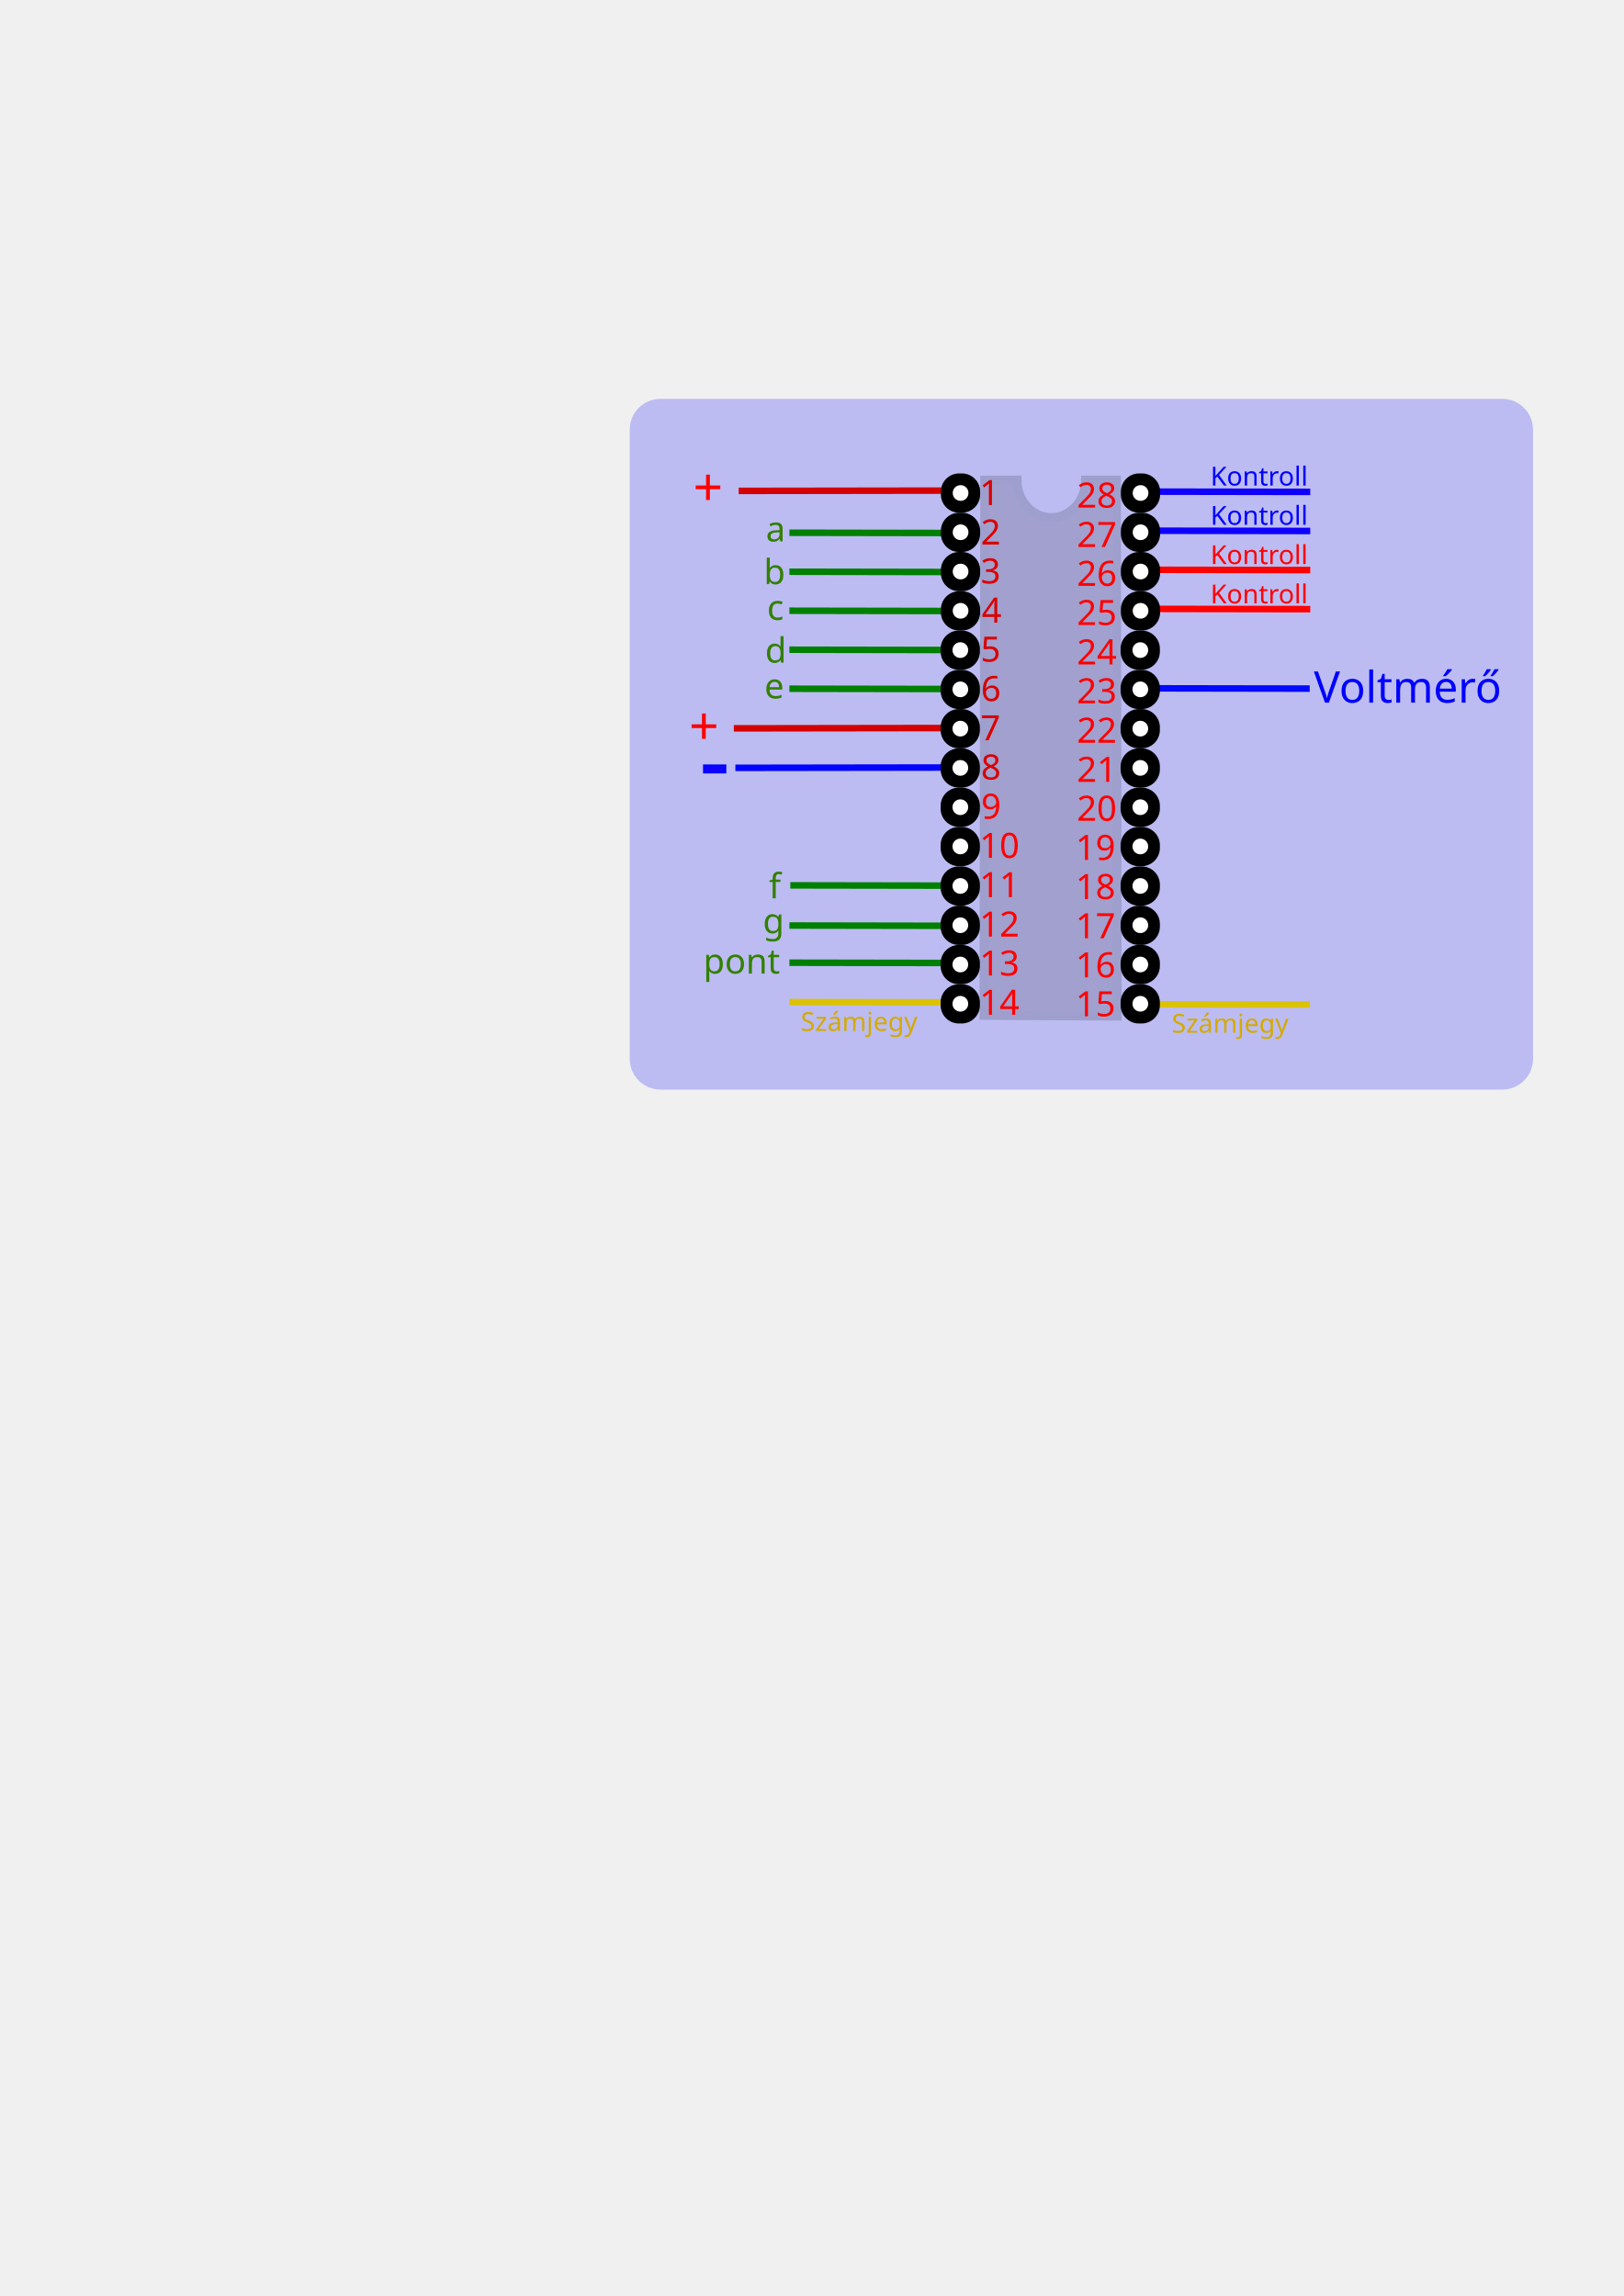
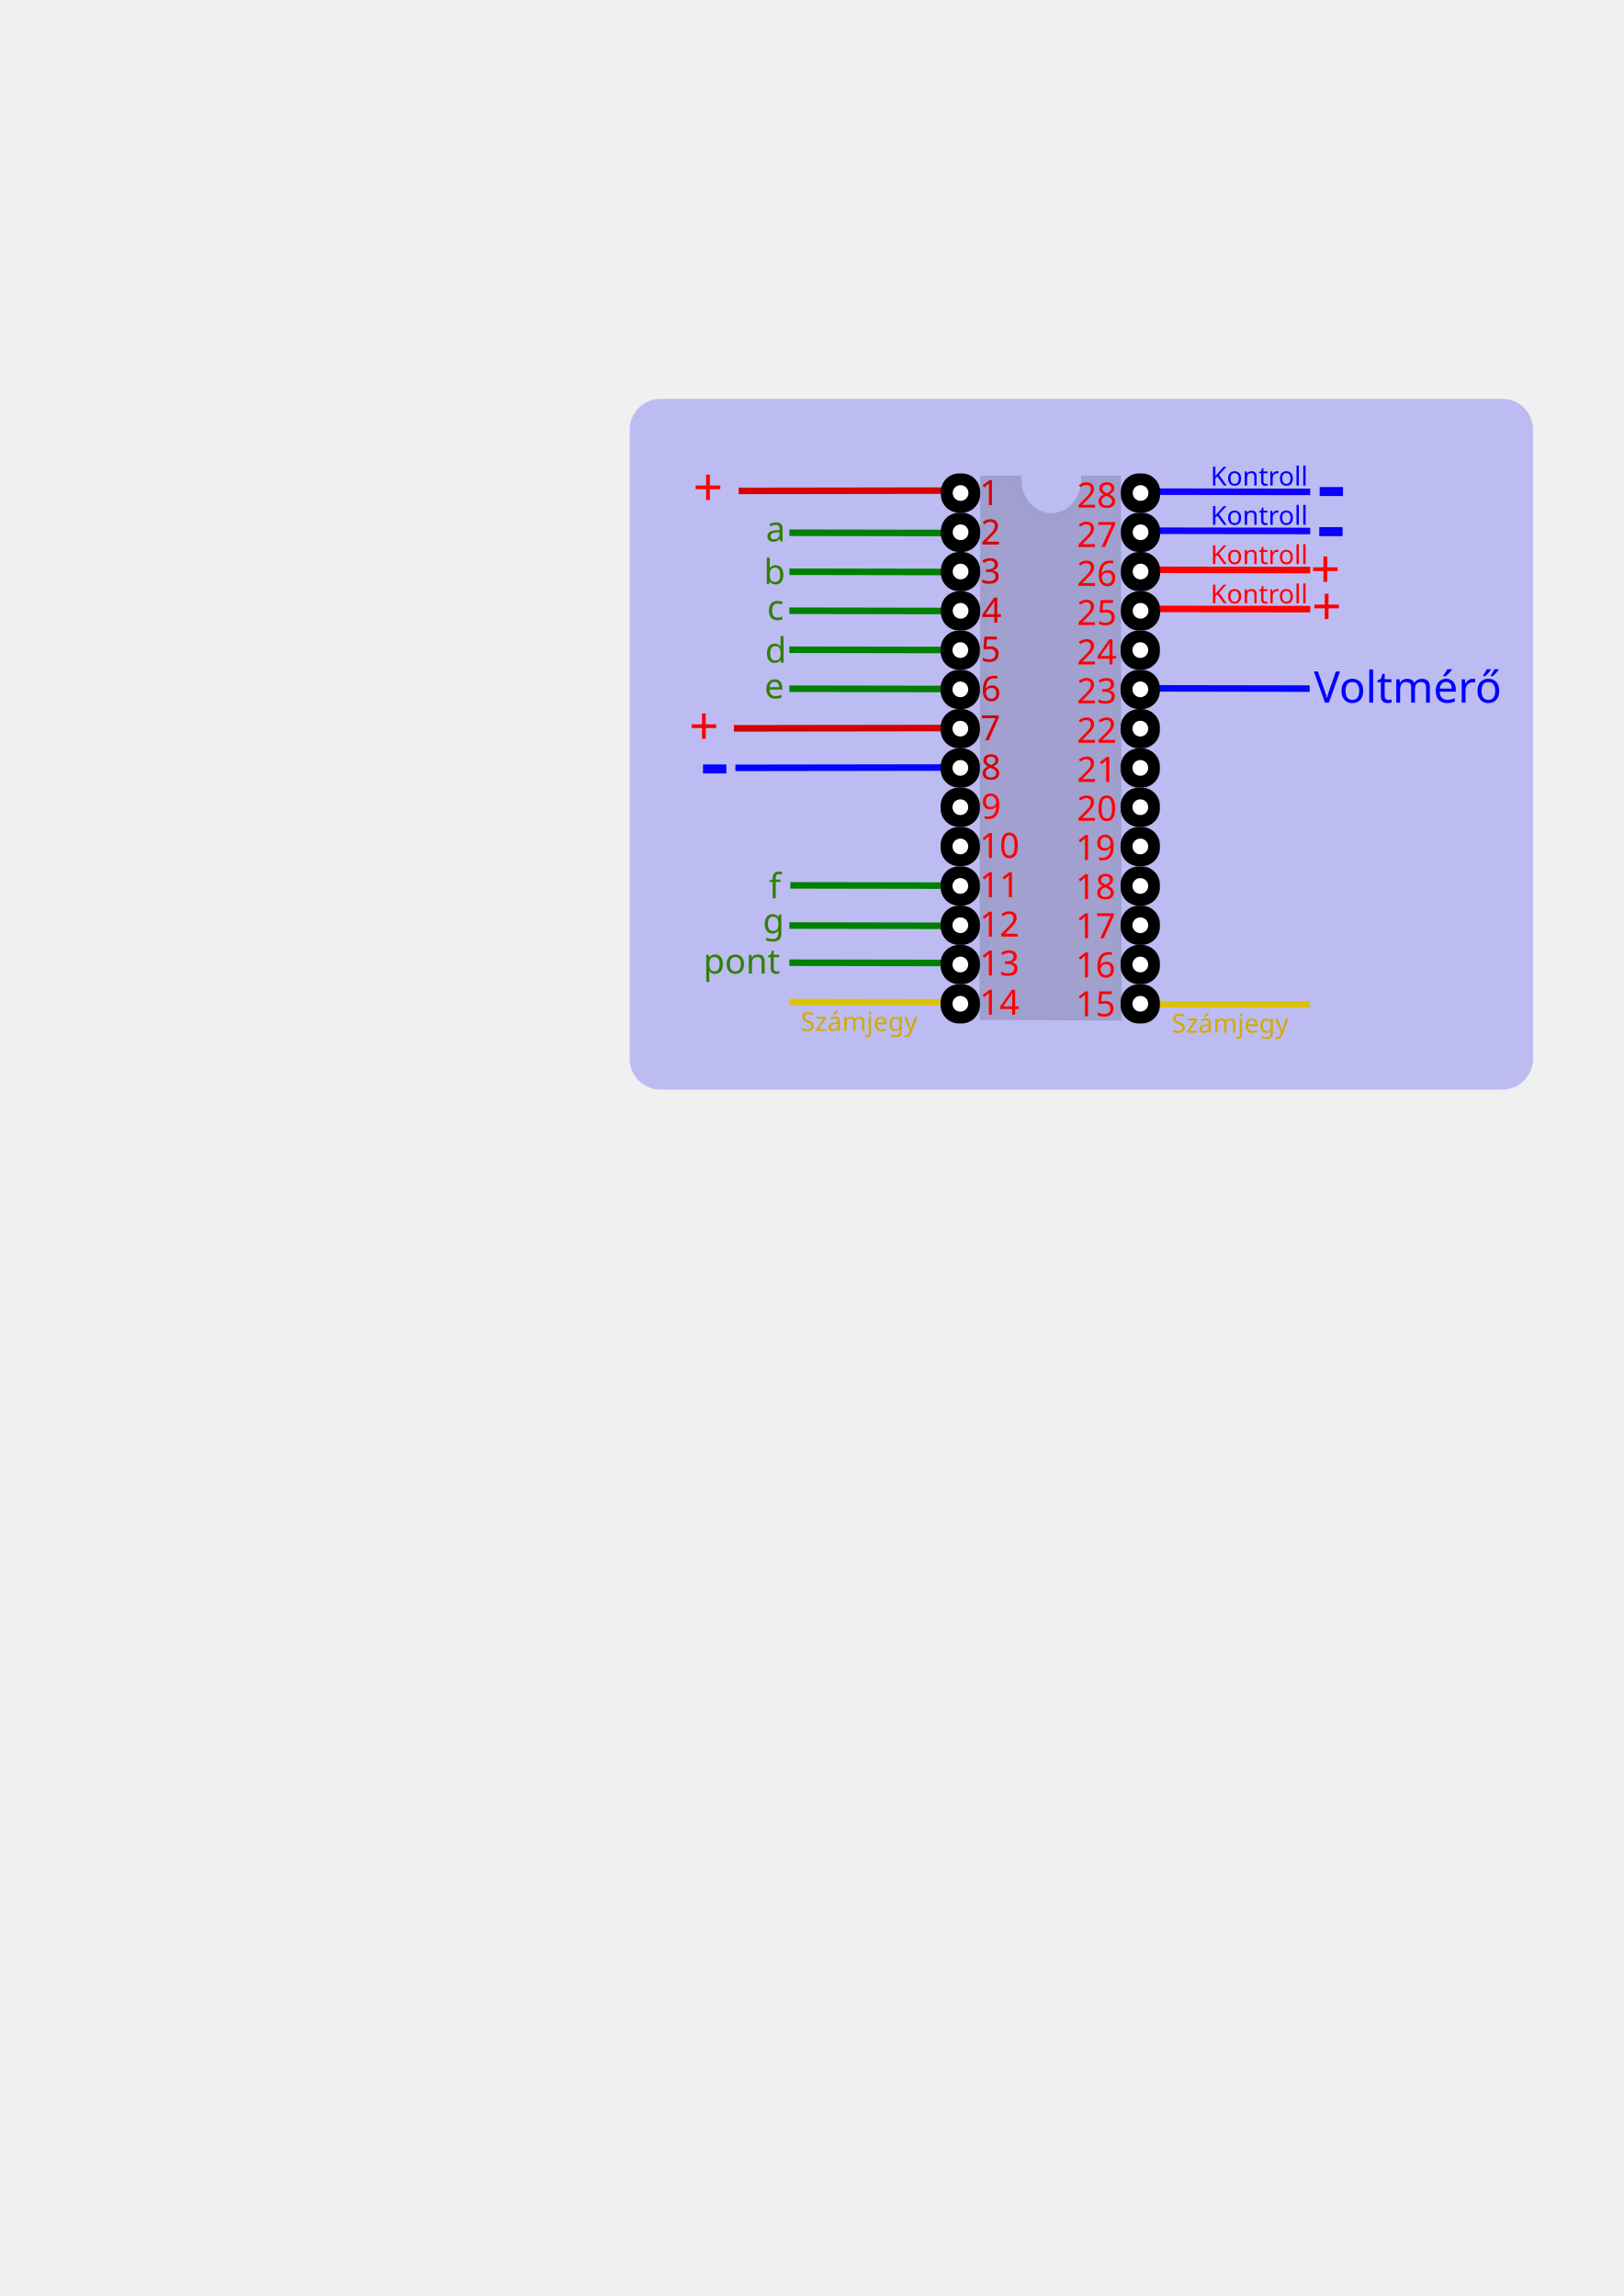
<svg xmlns="http://www.w3.org/2000/svg" width="744.094" height="1052.362" id="svg5383" version="1.1">
  <defs id="defs5385" />
  <g id="layer1">
    <rect style="opacity:0.215;fill:#0000ff;stroke:none" id="rect8382" width="413.97" height="316.617" x="288.577" y="182.805" ry="14.107" />
    <path style="fill:none;stroke:#008000;stroke-width:3;stroke-linecap:butt;stroke-linejoin:miter;stroke-miterlimit:4;stroke-opacity:1;stroke-dasharray:none" d="m 433.823,405.923 -71.646,-0.121" id="path8153-1-6" />
    <path style="fill:none;stroke:#0f00fe;stroke-width:3;stroke-linecap:butt;stroke-linejoin:miter;stroke-miterlimit:4;stroke-opacity:1;stroke-dasharray:none" d="m 600.448,225.461 -71.646,-0.121" id="path8153-5-8-3" />
    <path style="fill:none;stroke:#0f00fe;stroke-width:3;stroke-linecap:butt;stroke-linejoin:miter;stroke-miterlimit:4;stroke-opacity:1;stroke-dasharray:none" d="m 600.448,243.375 -71.646,-0.121" id="path8153-5-8-3-1" />
    <path style="fill:#000000;stroke:#ff0000;stroke-width:3;stroke-linecap:butt;stroke-linejoin:miter;stroke-miterlimit:4;stroke-opacity:1;stroke-dasharray:none" d="m 600.448,261.288 -71.646,-0.121" id="path8153-5-8-3-18" />
    <path style="fill:#000000;stroke:#ff0000;stroke-width:3;stroke-linecap:butt;stroke-linejoin:miter;stroke-miterlimit:4;stroke-opacity:1;stroke-dasharray:none" d="m 600.448,279.202 -71.646,-0.121" id="path8153-5-8-3-6" />
    <path style="fill:none;stroke:#0009ff;stroke-width:3;stroke-linecap:butt;stroke-linejoin:miter;stroke-miterlimit:4;stroke-opacity:1;stroke-dasharray:none" d="m 600.199,315.618 -71.646,-0.121" id="path8153-5-8-4-4-5" />
    <path style="fill:none;stroke:#dcc205;stroke-width:3;stroke-linecap:butt;stroke-linejoin:miter;stroke-miterlimit:4;stroke-opacity:1;stroke-dasharray:none" d="m 433.323,459.423 -71.646,-0.121" id="path8153-5-8" />
    <path style="fill:none;stroke:#dcc205;stroke-width:3;stroke-linecap:butt;stroke-linejoin:miter;stroke-miterlimit:4;stroke-opacity:1;stroke-dasharray:none" d="m 600.323,460.423 -71.646,-0.121" id="path8153-5-8-4" />
    <path style="fill:#0000ff;stroke:#0004ff;stroke-width:3;stroke-linecap:butt;stroke-linejoin:miter;stroke-miterlimit:4;stroke-opacity:1;stroke-dasharray:none" d="m 337.008,351.932 96.485,-0.14" id="path8147-0-8-3" />
    <path style="fill:none;stroke:#d40000;stroke-width:3;stroke-linecap:butt;stroke-linejoin:miter;stroke-miterlimit:4;stroke-opacity:1;stroke-dasharray:none" d="m 336.303,333.835 96.485,-0.14" id="path8147-0-8" />
    <path style="fill:none;stroke:#008000;stroke-width:3;stroke-linecap:butt;stroke-linejoin:miter;stroke-miterlimit:4;stroke-opacity:1;stroke-dasharray:none" d="m 433.409,424.335 -71.646,-0.121" id="path8153-1" />
    <path style="fill:none;stroke:#008000;stroke-width:3;stroke-linecap:butt;stroke-linejoin:miter;stroke-miterlimit:4;stroke-opacity:1;stroke-dasharray:none" d="m 433.409,441.372 -71.646,-0.121" id="path8153-5" />
    <path style="fill:none;stroke:#008000;stroke-width:3;stroke-linecap:butt;stroke-linejoin:miter;stroke-miterlimit:4;stroke-opacity:1;stroke-dasharray:none" d="m 433.409,244.296 -71.646,-0.121" id="path8153" />
    <path style="fill:none;stroke:#008000;stroke-width:3;stroke-linecap:butt;stroke-linejoin:miter;stroke-miterlimit:4;stroke-opacity:1;stroke-dasharray:none" d="m 433.409,262.171 -71.646,-0.121" id="path8153-9" />
    <path style="fill:none;stroke:#008000;stroke-width:3;stroke-linecap:butt;stroke-linejoin:miter;stroke-miterlimit:4;stroke-opacity:1;stroke-dasharray:none" d="m 433.409,280.045 -71.646,-0.121" id="path8153-7" />
    <path style="fill:none;stroke:#008000;stroke-width:3;stroke-linecap:butt;stroke-linejoin:miter;stroke-miterlimit:4;stroke-opacity:1;stroke-dasharray:none" d="m 433.409,297.92 -71.646,-0.121" id="path8153-3" />
    <path style="fill:none;stroke:#008000;stroke-width:3;stroke-linecap:butt;stroke-linejoin:miter;stroke-miterlimit:4;stroke-opacity:1;stroke-dasharray:none" d="m 433.409,315.794 -71.646,-0.121" id="path8153-6" />
    <path style="fill:none;stroke:#d40000;stroke-width:3;stroke-linecap:butt;stroke-linejoin:miter;stroke-miterlimit:4;stroke-opacity:1;stroke-dasharray:none" d="M 338.515,225.002 435,224.862" id="path8147-0" />
    <text xml:space="preserve" style="font-size:24px;font-style:normal;font-weight:normal;line-height:125%;letter-spacing:0px;word-spacing:0px;fill:#000000;fill-opacity:1;stroke:none;font-family:Sans" x="317.609" y="231.833" id="text8149">
      <tspan id="tspan8151" x="317.609" y="231.833" style="font-size:24px;fill:#ff0000">+</tspan>
    </text>
    <text xml:space="preserve" style="font-size:40px;font-style:normal;font-weight:normal;line-height:125%;letter-spacing:0px;word-spacing:0px;fill:#1000ff;fill-opacity:1;stroke:#0004ff;stroke-opacity:1;font-family:Sans" x="321.076" y="363.155" id="text8155">
      <tspan id="tspan8157" x="321.076" y="363.155" style="font-size:40px;fill:#1000ff;fill-opacity:1;stroke:#0004ff;stroke-opacity:1">-</tspan>
    </text>
    <text xml:space="preserve" style="font-size:12px;font-style:normal;font-weight:normal;line-height:125%;letter-spacing:0px;word-spacing:0px;fill:#ff0000;fill-opacity:1;stroke:none;font-family:Sans" x="449.553" y="357.278" id="text8556-4-0-0-9-5-9">
      <tspan id="tspan8558-8-6-9-9-6-1" x="449.553" y="357.278" style="font-size:16px;fill:#ff0000">8</tspan>
    </text>
    <text xml:space="preserve" style="font-size:12px;font-style:normal;font-weight:normal;line-height:125%;letter-spacing:0px;word-spacing:0px;fill:#ff0000;fill-opacity:1;stroke:none;font-family:Sans" x="449.327" y="339.315" id="text8556-5-2-9-7-2-7">
      <tspan id="tspan8558-9-0-0-4-3-7" x="449.327" y="339.315" style="font-size:16px;fill:#ff0000">7</tspan>
    </text>
    <text xml:space="preserve" style="font-size:12px;font-style:normal;font-weight:normal;line-height:125%;letter-spacing:0px;word-spacing:0px;fill:#ff0000;fill-opacity:1;stroke:none;font-family:Sans" x="449.522" y="321.336" id="text8556-8-8-0-9-1-8">
      <tspan id="tspan8558-90-2-2-2-8-5" x="449.522" y="321.336" style="font-size:16px;fill:#ff0000">6</tspan>
    </text>
    <text xml:space="preserve" style="font-size:12px;font-style:normal;font-weight:normal;line-height:125%;letter-spacing:0px;word-spacing:0px;fill:#ff0000;fill-opacity:1;stroke:none;font-family:Sans" x="449.405" y="303.26" id="text8556-2-6-4-8-4-5">
      <tspan id="tspan8558-2-8-6-8-4-5" x="449.405" y="303.26" style="font-size:16px;fill:#ff0000">5</tspan>
    </text>
    <text xml:space="preserve" style="font-size:12px;font-style:normal;font-weight:normal;line-height:125%;letter-spacing:0px;word-spacing:0px;fill:#ff0000;fill-opacity:1;stroke:none;font-family:Sans" x="448.882" y="231.49" id="text8556-28-2-6-4-1">
      <tspan id="tspan8558-4-91-8-37-2" x="448.882" y="231.49" style="font-size:16px;fill:#ff0000">1</tspan>
    </text>
    <text xml:space="preserve" style="font-size:12px;font-style:normal;font-weight:normal;line-height:125%;letter-spacing:0px;word-spacing:0px;fill:#ff0000;fill-opacity:1;stroke:none;font-family:Sans" x="449.858" y="285.402" id="text8556-54-3-9-7-8-5">
      <tspan id="tspan8558-0-2-2-3-9-8" x="449.858" y="285.402" style="font-size:16px;fill:#ff0000">4</tspan>
    </text>
    <text xml:space="preserve" style="font-size:12px;font-style:normal;font-weight:normal;line-height:125%;letter-spacing:0px;word-spacing:0px;fill:#ff0000;fill-opacity:1;stroke:none;font-family:Sans" x="449.421" y="267.424" id="text8556-40-2-05-0-3-3">
      <tspan id="tspan8558-05-9-6-4-2-9" x="449.421" y="267.424" style="font-size:16px;fill:#ff0000">3</tspan>
    </text>
    <text xml:space="preserve" style="font-size:12px;font-style:normal;font-weight:normal;line-height:125%;letter-spacing:0px;word-spacing:0px;fill:#ff0000;fill-opacity:1;stroke:none;font-family:Sans" x="449.468" y="249.566" id="text8556-57-5-7-6-4-3">
      <tspan id="tspan8558-1-4-3-4-0-7" x="449.468" y="249.566" style="font-size:16px;fill:#ff0000">2</tspan>
    </text>
    <path style="opacity:0.16;fill:#0d0707;fill-opacity:1;fill-rule:evenodd;stroke:#000000;stroke-width:3.984;stroke-miterlimit:4;stroke-opacity:1;stroke-dasharray:none" d="m 451.222,219.989 -0.354,245.457 61.157,0.354 -0.354,-245.81 -14.204,0 c -8.8e-4,9.472 -7.039,17.191 -15.681,17.19 -8.642,-9.7e-4 -15.682,-7.718 -15.681,-17.19 z" id="rect4177-6" />
    <text xml:space="preserve" style="font-size:12px;font-style:normal;font-weight:normal;line-height:125%;letter-spacing:0px;word-spacing:0px;fill:#000000;fill-opacity:1;stroke:none;font-family:Sans" x="449.632" y="375.249" id="text8556-4-0-0-9-5-9-3">
      <tspan id="tspan8558-8-6-9-9-6-1-9" x="449.632" y="375.249" style="font-size:16px;fill:#ff0000">9</tspan>
    </text>
    <text xml:space="preserve" style="font-size:12px;font-style:normal;font-weight:normal;line-height:125%;letter-spacing:0px;word-spacing:0px;fill:#000000;fill-opacity:1;stroke:none;font-family:Sans" x="448.882" y="411.198" id="text8556-28-2-6-4-1-4">
      <tspan id="tspan8558-4-91-8-37-2-4" x="448.882" y="411.198" style="font-size:16px;fill:#ff0000">11</tspan>
    </text>
    <text xml:space="preserve" style="font-size:12px;font-style:normal;font-weight:normal;line-height:125%;letter-spacing:0px;word-spacing:0px;fill:#000000;fill-opacity:1;stroke:none;font-family:Sans" x="448.882" y="429.275" id="text8556-28-2-6-4-1-7">
      <tspan id="tspan8558-4-91-8-37-2-3" x="448.882" y="429.275" style="font-size:16px;fill:#ff0000">12</tspan>
    </text>
    <text xml:space="preserve" style="font-size:12px;font-style:normal;font-weight:normal;line-height:125%;letter-spacing:0px;word-spacing:0px;fill:#000000;fill-opacity:1;stroke:none;font-family:Sans" x="448.882" y="447.132" id="text8556-28-2-6-4-1-49">
      <tspan id="tspan8558-4-91-8-37-2-6" x="448.882" y="447.132" style="font-size:16px;fill:#ff0000">13</tspan>
    </text>
    <text xml:space="preserve" style="font-size:12px;font-style:normal;font-weight:normal;line-height:125%;letter-spacing:0px;word-spacing:0px;fill:#000000;fill-opacity:1;stroke:none;font-family:Sans" x="448.882" y="465.111" id="text8556-28-2-6-4-1-0">
      <tspan id="tspan8558-4-91-8-37-2-45" x="448.882" y="465.111" style="font-size:16px;fill:#ff0000">14</tspan>
    </text>
    <text xml:space="preserve" style="font-size:12px;font-style:normal;font-weight:normal;line-height:125%;letter-spacing:0px;word-spacing:0px;fill:#000000;fill-opacity:1;stroke:none;font-family:Sans" x="492.908" y="465.806" id="text8556-28-2-6-4-1-8">
      <tspan id="tspan8558-4-91-8-37-2-63" x="492.908" y="465.806" style="font-size:16px;fill:#ff0000">15</tspan>
    </text>
    <text xml:space="preserve" style="font-size:12px;font-style:normal;font-weight:normal;line-height:125%;letter-spacing:0px;word-spacing:0px;fill:#000000;fill-opacity:1;stroke:none;font-family:Sans" x="492.908" y="447.968" id="text8556-28-2-6-4-1-89">
      <tspan id="tspan8558-4-91-8-37-2-1" x="492.908" y="447.968" style="font-size:16px;fill:#ff0000">16</tspan>
    </text>
    <text xml:space="preserve" style="font-size:12px;font-style:normal;font-weight:normal;line-height:125%;letter-spacing:0px;word-spacing:0px;fill:#000000;fill-opacity:1;stroke:none;font-family:Sans" x="448.882" y="393.22" id="text8556-28-2-6-4-1-45">
      <tspan id="tspan8558-4-91-8-37-2-2" x="448.882" y="393.22" style="font-size:16px;fill:#ff0000">10</tspan>
    </text>
    <text xml:space="preserve" style="font-size:12px;font-style:normal;font-weight:normal;line-height:125%;letter-spacing:0px;word-spacing:0px;fill:#000000;fill-opacity:1;stroke:none;font-family:Sans" x="493.494" y="376.195" id="text8556-28-2-6-4-1-45-2">
      <tspan id="tspan8558-4-91-8-37-2-2-1" x="493.494" y="376.195" style="font-size:16px;fill:#ff0000">20</tspan>
    </text>
    <text xml:space="preserve" style="font-size:12px;font-style:normal;font-weight:normal;line-height:125%;letter-spacing:0px;word-spacing:0px;fill:#000000;fill-opacity:1;stroke:none;font-family:Sans" x="493.494" y="358.365" id="text8556-28-2-6-4-1-45-2-9">
      <tspan id="tspan8558-4-91-8-37-2-2-1-3" x="493.494" y="358.365" style="font-size:16px;fill:#ff0000">21</tspan>
    </text>
    <text xml:space="preserve" style="font-size:12px;font-style:normal;font-weight:normal;line-height:125%;letter-spacing:0px;word-spacing:0px;fill:#000000;fill-opacity:1;stroke:none;font-family:Sans" x="493.494" y="340.422" id="text8556-28-2-6-4-1-45-2-5">
      <tspan id="tspan8558-4-91-8-37-2-2-1-6" x="493.494" y="340.422" style="font-size:16px;fill:#ff0000">22</tspan>
      <tspan x="493.494" y="360.422" style="font-size:16px;fill:#ff0000" id="tspan4298" />
    </text>
    <text xml:space="preserve" style="font-size:12px;font-style:normal;font-weight:normal;line-height:125%;letter-spacing:0px;word-spacing:0px;fill:#000000;fill-opacity:1;stroke:none;font-family:Sans" x="493.494" y="322.365" id="text8556-28-2-6-4-1-45-2-3">
      <tspan id="tspan8558-4-91-8-37-2-2-1-4" x="493.494" y="322.365" style="font-size:16px;fill:#ff0000">23</tspan>
    </text>
    <text xml:space="preserve" style="font-size:12px;font-style:normal;font-weight:normal;line-height:125%;letter-spacing:0px;word-spacing:0px;fill:#000000;fill-opacity:1;stroke:none;font-family:Sans" x="493.494" y="304.535" id="text8556-28-2-6-4-1-45-2-4">
      <tspan id="tspan8558-4-91-8-37-2-2-1-67" x="493.494" y="304.535" style="font-size:16px;fill:#ff0000">24</tspan>
    </text>
    <text xml:space="preserve" style="font-size:12px;font-style:normal;font-weight:normal;line-height:125%;letter-spacing:0px;word-spacing:0px;fill:#000000;fill-opacity:1;stroke:none;font-family:Sans" x="493.494" y="286.479" id="text8556-28-2-6-4-1-45-2-2">
      <tspan id="tspan8558-4-91-8-37-2-2-1-0" x="493.494" y="286.479" style="font-size:16px;fill:#ff0000">25</tspan>
    </text>
    <text xml:space="preserve" style="font-size:12px;font-style:normal;font-weight:normal;line-height:125%;letter-spacing:0px;word-spacing:0px;fill:#000000;fill-opacity:1;stroke:none;font-family:Sans" x="493.494" y="268.535" id="text8556-28-2-6-4-1-45-2-1">
      <tspan id="tspan8558-4-91-8-37-2-2-1-2" x="493.494" y="268.535" style="font-size:16px;fill:#ff0000">26</tspan>
    </text>
    <text xml:space="preserve" style="font-size:12px;font-style:normal;font-weight:normal;line-height:125%;letter-spacing:0px;word-spacing:0px;fill:#000000;fill-opacity:1;stroke:none;font-family:Sans" x="493.494" y="250.705" id="text8556-28-2-6-4-1-45-2-40">
      <tspan id="tspan8558-4-91-8-37-2-2-1-8" x="493.494" y="250.705" style="font-size:16px;fill:#ff0000">27</tspan>
    </text>
    <text xml:space="preserve" style="font-size:12px;font-style:normal;font-weight:normal;line-height:125%;letter-spacing:0px;word-spacing:0px;fill:#000000;fill-opacity:1;stroke:none;font-family:Sans" x="493.494" y="232.649" id="text8556-28-2-6-4-1-45-2-99">
      <tspan id="tspan8558-4-91-8-37-2-2-1-5" x="493.494" y="232.649" style="font-size:16px;fill:#ff0000">28</tspan>
    </text>
    <text xml:space="preserve" style="font-size:12px;font-style:normal;font-weight:normal;line-height:125%;letter-spacing:0px;word-spacing:0px;fill:#000000;fill-opacity:1;stroke:none;font-family:Sans" x="492.908" y="430.033" id="text8556-28-2-6-4-1-45-3">
      <tspan id="tspan8558-4-91-8-37-2-2-6" x="492.908" y="430.033" style="font-size:16px;fill:#ff0000">17</tspan>
    </text>
    <text xml:space="preserve" style="font-size:12px;font-style:normal;font-weight:normal;line-height:125%;letter-spacing:0px;word-spacing:0px;fill:#000000;fill-opacity:1;stroke:none;font-family:Sans" x="492.908" y="412.082" id="text8556-28-2-6-4-1-45-5">
      <tspan id="tspan8558-4-91-8-37-2-2-4" x="492.908" y="412.082" style="font-size:16px;fill:#ff0000">18</tspan>
    </text>
    <text xml:space="preserve" style="font-size:12px;font-style:normal;font-weight:normal;line-height:125%;letter-spacing:0px;word-spacing:0px;fill:#000000;fill-opacity:1;stroke:none;font-family:Sans" x="492.908" y="394.138" id="text8556-28-2-6-4-1-45-0">
      <tspan id="tspan8558-4-91-8-37-2-2-9" x="492.908" y="394.138" style="font-size:16px;fill:#ff0000">19</tspan>
    </text>
    <g id="g4502" transform="translate(-100,-0.651739)">
      <g transform="matrix(2,0,0,2,-98.82606,-879.0743)" id="g8237-7-6-0-5">
        <g id="g8174-3-0-4-50" transform="translate(-5.269501,-7.36322)">
          <rect ry="4.188" y="555.725" x="320.269" height="9" width="9" id="rect2987-2-0-4-2-2-2-0" style="fill:#000000;fill-opacity:1;fill-rule:evenodd;stroke:#000000;stroke-width:0;stroke-linecap:butt;stroke-linejoin:miter;stroke-miterlimit:4;stroke-opacity:1;stroke-dasharray:none" />
          <rect ry="1.791" y="558.408" x="322.987" height="3.6" width="3.6" id="rect3776-6-8-6-3-9-2-73" style="fill:#ffffff;fill-opacity:1;stroke-width:0;stroke-miterlimit:4;stroke-dasharray:none" />
        </g>
        <g transform="translate(-5.269501,1.63678)" id="g8174-2-94-3-6-7">
          <rect ry="4.188" y="555.725" x="320.269" height="9" width="9" id="rect2987-2-0-4-6-08-7-9-0" style="fill:#000000;fill-opacity:1;fill-rule:evenodd;stroke:#000000;stroke-width:0;stroke-linecap:butt;stroke-linejoin:miter;stroke-miterlimit:4;stroke-opacity:1;stroke-dasharray:none" />
          <rect ry="1.791" y="558.408" x="322.987" height="3.6" width="3.6" id="rect3776-6-8-6-9-42-5-8-2" style="fill:#ffffff;fill-opacity:1;stroke-width:0;stroke-miterlimit:4;stroke-dasharray:none" />
        </g>
        <g transform="translate(-5.269501,10.63678)" id="g8174-2-1-1-1-1-1">
          <rect ry="4.188" y="555.725" x="320.269" height="9" width="9" id="rect2987-2-0-4-6-7-17-2-6-9" style="fill:#000000;fill-opacity:1;fill-rule:evenodd;stroke:#000000;stroke-width:0;stroke-linecap:butt;stroke-linejoin:miter;stroke-miterlimit:4;stroke-opacity:1;stroke-dasharray:none" />
          <rect ry="1.791" y="558.408" x="322.987" height="3.6" width="3.6" id="rect3776-6-8-6-9-6-35-0-2-1" style="fill:#ffffff;fill-opacity:1;stroke-width:0;stroke-miterlimit:4;stroke-dasharray:none" />
        </g>
        <g transform="translate(-5.269501,19.63678)" id="g8174-2-6-4-6-67-0">
          <rect ry="4.188" y="555.725" x="320.269" height="9" width="9" id="rect2987-2-0-4-6-0-8-9-5-2" style="fill:#000000;fill-opacity:1;fill-rule:evenodd;stroke:#000000;stroke-width:0;stroke-linecap:butt;stroke-linejoin:miter;stroke-miterlimit:4;stroke-opacity:1;stroke-dasharray:none" />
          <rect ry="1.791" y="558.408" x="322.987" height="3.6" width="3.6" id="rect3776-6-8-6-9-65-01-5-7-8" style="fill:#ffffff;fill-opacity:1;stroke-width:0;stroke-miterlimit:4;stroke-dasharray:none" />
        </g>
      </g>
      <g transform="matrix(2,0,0,2,-98.93872,-807.0711)" id="g8237-7-6-0-5-7">
        <g id="g8174-3-0-4-50-8" transform="translate(-5.269501,-7.36322)">
          <rect ry="4.188" y="555.725" x="320.269" height="9" width="9" id="rect2987-2-0-4-2-2-2-0-0" style="fill:#000000;fill-opacity:1;fill-rule:evenodd;stroke:#000000;stroke-width:0;stroke-linecap:butt;stroke-linejoin:miter;stroke-miterlimit:4;stroke-opacity:1;stroke-dasharray:none" />
          <rect ry="1.791" y="558.408" x="322.987" height="3.6" width="3.6" id="rect3776-6-8-6-3-9-2-73-2" style="fill:#ffffff;fill-opacity:1;stroke-width:0;stroke-miterlimit:4;stroke-dasharray:none" />
        </g>
        <g transform="translate(-5.269501,1.63678)" id="g8174-2-94-3-6-7-5">
          <rect ry="4.188" y="555.725" x="320.269" height="9" width="9" id="rect2987-2-0-4-6-08-7-9-0-5" style="fill:#000000;fill-opacity:1;fill-rule:evenodd;stroke:#000000;stroke-width:0;stroke-linecap:butt;stroke-linejoin:miter;stroke-miterlimit:4;stroke-opacity:1;stroke-dasharray:none" />
          <rect ry="1.791" y="558.408" x="322.987" height="3.6" width="3.6" id="rect3776-6-8-6-9-42-5-8-2-7" style="fill:#ffffff;fill-opacity:1;stroke-width:0;stroke-miterlimit:4;stroke-dasharray:none" />
        </g>
        <g transform="translate(-5.269501,10.63678)" id="g8174-2-1-1-1-1-1-6">
          <rect ry="4.188" y="555.725" x="320.269" height="9" width="9" id="rect2987-2-0-4-6-7-17-2-6-9-9" style="fill:#000000;fill-opacity:1;fill-rule:evenodd;stroke:#000000;stroke-width:0;stroke-linecap:butt;stroke-linejoin:miter;stroke-miterlimit:4;stroke-opacity:1;stroke-dasharray:none" />
          <rect ry="1.791" y="558.408" x="322.987" height="3.6" width="3.6" id="rect3776-6-8-6-9-6-35-0-2-1-8" style="fill:#ffffff;fill-opacity:1;stroke-width:0;stroke-miterlimit:4;stroke-dasharray:none" />
        </g>
        <g transform="translate(-5.269501,19.63678)" id="g8174-2-6-4-6-67-0-0">
          <rect ry="4.188" y="555.725" x="320.269" height="9" width="9" id="rect2987-2-0-4-6-0-8-9-5-2-1" style="fill:#000000;fill-opacity:1;fill-rule:evenodd;stroke:#000000;stroke-width:0;stroke-linecap:butt;stroke-linejoin:miter;stroke-miterlimit:4;stroke-opacity:1;stroke-dasharray:none" />
          <rect ry="1.791" y="558.408" x="322.987" height="3.6" width="3.6" id="rect3776-6-8-6-9-65-01-5-7-8-6" style="fill:#ffffff;fill-opacity:1;stroke-width:0;stroke-miterlimit:4;stroke-dasharray:none" />
        </g>
      </g>
      <g transform="matrix(2,0,0,2,-109.4777,-749.7886)" id="g8174-3-0-4-50-6-5">
        <rect style="fill:#000000;fill-opacity:1;fill-rule:evenodd;stroke:#000000;stroke-width:0;stroke-linecap:butt;stroke-linejoin:miter;stroke-miterlimit:4;stroke-opacity:1;stroke-dasharray:none" id="rect2987-2-0-4-2-2-2-0-1-6" width="9" height="9" x="320.269" y="555.725" ry="4.188" />
        <rect style="fill:#ffffff;fill-opacity:1;stroke-width:0;stroke-miterlimit:4;stroke-dasharray:none" id="rect3776-6-8-6-3-9-2-73-4-2" width="3.6" height="3.6" x="322.987" y="558.408" ry="1.791" />
      </g>
      <g id="g8174-2-94-3-6-7-7-9" transform="matrix(2,0,0,2,-109.4777,-731.7886)">
        <rect style="fill:#000000;fill-opacity:1;fill-rule:evenodd;stroke:#000000;stroke-width:0;stroke-linecap:butt;stroke-linejoin:miter;stroke-miterlimit:4;stroke-opacity:1;stroke-dasharray:none" id="rect2987-2-0-4-6-08-7-9-0-9-9" width="9" height="9" x="320.269" y="555.725" ry="4.188" />
        <rect style="fill:#ffffff;fill-opacity:1;stroke-width:0;stroke-miterlimit:4;stroke-dasharray:none" id="rect3776-6-8-6-9-42-5-8-2-6-1" width="3.6" height="3.6" x="322.987" y="558.408" ry="1.791" />
      </g>
      <g id="g8174-2-1-1-1-1-1-2-3" transform="matrix(2,0,0,2,-109.4777,-713.6886)">
        <rect style="fill:#000000;fill-opacity:1;fill-rule:evenodd;stroke:#000000;stroke-width:0;stroke-linecap:butt;stroke-linejoin:miter;stroke-miterlimit:4;stroke-opacity:1;stroke-dasharray:none" id="rect2987-2-0-4-6-7-17-2-6-9-7-4" width="9" height="9" x="320.269" y="555.725" ry="4.188" />
        <rect style="fill:#ffffff;fill-opacity:1;stroke-width:0;stroke-miterlimit:4;stroke-dasharray:none" id="rect3776-6-8-6-9-6-35-0-2-1-2-0" width="3.6" height="3.6" x="322.987" y="558.408" ry="1.791" />
      </g>
      <g id="g8174-2-6-4-6-67-0-8-8" transform="matrix(2,0,0,2,-109.4777,-695.6886)">
        <rect style="fill:#000000;fill-opacity:1;fill-rule:evenodd;stroke:#000000;stroke-width:0;stroke-linecap:butt;stroke-linejoin:miter;stroke-miterlimit:4;stroke-opacity:1;stroke-dasharray:none" id="rect2987-2-0-4-6-0-8-9-5-2-7-0" width="9" height="9" x="320.269" y="555.725" ry="4.188" />
        <rect style="fill:#ffffff;fill-opacity:1;stroke-width:0;stroke-miterlimit:4;stroke-dasharray:none" id="rect3776-6-8-6-9-65-01-5-7-8-5-6" width="3.6" height="3.6" x="322.987" y="558.408" ry="1.791" />
      </g>
      <g transform="matrix(2,0,0,2,-109.4777,-677.6886)" id="g8174-3-0-4-50-6-0">
        <rect style="fill:#000000;fill-opacity:1;fill-rule:evenodd;stroke:#000000;stroke-width:0;stroke-linecap:butt;stroke-linejoin:miter;stroke-miterlimit:4;stroke-opacity:1;stroke-dasharray:none" id="rect2987-2-0-4-2-2-2-0-1-8" width="9" height="9" x="320.269" y="555.725" ry="4.188" />
        <rect style="fill:#ffffff;fill-opacity:1;stroke-width:0;stroke-miterlimit:4;stroke-dasharray:none" id="rect3776-6-8-6-3-9-2-73-4-6" width="3.6" height="3.6" x="322.987" y="558.408" ry="1.791" />
      </g>
      <g id="g8174-2-94-3-6-7-7-1" transform="matrix(2,0,0,2,-109.4777,-659.6886)">
        <rect style="fill:#000000;fill-opacity:1;fill-rule:evenodd;stroke:#000000;stroke-width:0;stroke-linecap:butt;stroke-linejoin:miter;stroke-miterlimit:4;stroke-opacity:1;stroke-dasharray:none" id="rect2987-2-0-4-6-08-7-9-0-9-3" width="9" height="9" x="320.269" y="555.725" ry="4.188" />
        <rect style="fill:#ffffff;fill-opacity:1;stroke-width:0;stroke-miterlimit:4;stroke-dasharray:none" id="rect3776-6-8-6-9-42-5-8-2-6-0" width="3.6" height="3.6" x="322.987" y="558.408" ry="1.791" />
      </g>
    </g>
    <g transform="translate(-17.5205,-0.651739)" id="g4502-8">
      <g transform="matrix(2,0,0,2,-98.82606,-879.0743)" id="g8237-7-6-0-5-3">
        <g id="g8174-3-0-4-50-1" transform="translate(-5.269501,-7.36322)">
          <rect ry="4.188" y="555.725" x="320.269" height="9" width="9" id="rect2987-2-0-4-2-2-2-0-1" style="fill:#000000;fill-opacity:1;fill-rule:evenodd;stroke:#000000;stroke-width:0;stroke-linecap:butt;stroke-linejoin:miter;stroke-miterlimit:4;stroke-opacity:1;stroke-dasharray:none" />
          <rect ry="1.791" y="558.408" x="322.987" height="3.6" width="3.6" id="rect3776-6-8-6-3-9-2-73-3" style="fill:#ffffff;fill-opacity:1;stroke-width:0;stroke-miterlimit:4;stroke-dasharray:none" />
        </g>
        <g transform="translate(-5.269501,1.63678)" id="g8174-2-94-3-6-7-1">
          <rect ry="4.188" y="555.725" x="320.269" height="9" width="9" id="rect2987-2-0-4-6-08-7-9-0-6" style="fill:#000000;fill-opacity:1;fill-rule:evenodd;stroke:#000000;stroke-width:0;stroke-linecap:butt;stroke-linejoin:miter;stroke-miterlimit:4;stroke-opacity:1;stroke-dasharray:none" />
          <rect ry="1.791" y="558.408" x="322.987" height="3.6" width="3.6" id="rect3776-6-8-6-9-42-5-8-2-9" style="fill:#ffffff;fill-opacity:1;stroke-width:0;stroke-miterlimit:4;stroke-dasharray:none" />
        </g>
        <g transform="translate(-5.269501,10.63678)" id="g8174-2-1-1-1-1-1-5">
          <rect ry="4.188" y="555.725" x="320.269" height="9" width="9" id="rect2987-2-0-4-6-7-17-2-6-9-5" style="fill:#000000;fill-opacity:1;fill-rule:evenodd;stroke:#000000;stroke-width:0;stroke-linecap:butt;stroke-linejoin:miter;stroke-miterlimit:4;stroke-opacity:1;stroke-dasharray:none" />
          <rect ry="1.791" y="558.408" x="322.987" height="3.6" width="3.6" id="rect3776-6-8-6-9-6-35-0-2-1-1" style="fill:#ffffff;fill-opacity:1;stroke-width:0;stroke-miterlimit:4;stroke-dasharray:none" />
        </g>
        <g transform="translate(-5.269501,19.63678)" id="g8174-2-6-4-6-67-0-8">
          <rect ry="4.188" y="555.725" x="320.269" height="9" width="9" id="rect2987-2-0-4-6-0-8-9-5-2-0" style="fill:#000000;fill-opacity:1;fill-rule:evenodd;stroke:#000000;stroke-width:0;stroke-linecap:butt;stroke-linejoin:miter;stroke-miterlimit:4;stroke-opacity:1;stroke-dasharray:none" />
          <rect ry="1.791" y="558.408" x="322.987" height="3.6" width="3.6" id="rect3776-6-8-6-9-65-01-5-7-8-5" style="fill:#ffffff;fill-opacity:1;stroke-width:0;stroke-miterlimit:4;stroke-dasharray:none" />
        </g>
      </g>
      <g transform="matrix(2,0,0,2,-98.93872,-807.0711)" id="g8237-7-6-0-5-7-8">
        <g id="g8174-3-0-4-50-8-0" transform="translate(-5.269501,-7.36322)">
          <rect ry="4.188" y="555.725" x="320.269" height="9" width="9" id="rect2987-2-0-4-2-2-2-0-0-8" style="fill:#000000;fill-opacity:1;fill-rule:evenodd;stroke:#000000;stroke-width:0;stroke-linecap:butt;stroke-linejoin:miter;stroke-miterlimit:4;stroke-opacity:1;stroke-dasharray:none" />
          <rect ry="1.791" y="558.408" x="322.987" height="3.6" width="3.6" id="rect3776-6-8-6-3-9-2-73-2-4" style="fill:#ffffff;fill-opacity:1;stroke-width:0;stroke-miterlimit:4;stroke-dasharray:none" />
        </g>
        <g transform="translate(-5.269501,1.63678)" id="g8174-2-94-3-6-7-5-6">
          <rect ry="4.188" y="555.725" x="320.269" height="9" width="9" id="rect2987-2-0-4-6-08-7-9-0-5-8" style="fill:#000000;fill-opacity:1;fill-rule:evenodd;stroke:#000000;stroke-width:0;stroke-linecap:butt;stroke-linejoin:miter;stroke-miterlimit:4;stroke-opacity:1;stroke-dasharray:none" />
          <rect ry="1.791" y="558.408" x="322.987" height="3.6" width="3.6" id="rect3776-6-8-6-9-42-5-8-2-7-5" style="fill:#ffffff;fill-opacity:1;stroke-width:0;stroke-miterlimit:4;stroke-dasharray:none" />
        </g>
        <g transform="translate(-5.269501,10.63678)" id="g8174-2-1-1-1-1-1-6-4">
          <rect ry="4.188" y="555.725" x="320.269" height="9" width="9" id="rect2987-2-0-4-6-7-17-2-6-9-9-1" style="fill:#000000;fill-opacity:1;fill-rule:evenodd;stroke:#000000;stroke-width:0;stroke-linecap:butt;stroke-linejoin:miter;stroke-miterlimit:4;stroke-opacity:1;stroke-dasharray:none" />
          <rect ry="1.791" y="558.408" x="322.987" height="3.6" width="3.6" id="rect3776-6-8-6-9-6-35-0-2-1-8-8" style="fill:#ffffff;fill-opacity:1;stroke-width:0;stroke-miterlimit:4;stroke-dasharray:none" />
        </g>
        <g transform="translate(-5.269501,19.63678)" id="g8174-2-6-4-6-67-0-0-5">
          <rect ry="4.188" y="555.725" x="320.269" height="9" width="9" id="rect2987-2-0-4-6-0-8-9-5-2-1-4" style="fill:#000000;fill-opacity:1;fill-rule:evenodd;stroke:#000000;stroke-width:0;stroke-linecap:butt;stroke-linejoin:miter;stroke-miterlimit:4;stroke-opacity:1;stroke-dasharray:none" />
          <rect ry="1.791" y="558.408" x="322.987" height="3.6" width="3.6" id="rect3776-6-8-6-9-65-01-5-7-8-6-9" style="fill:#ffffff;fill-opacity:1;stroke-width:0;stroke-miterlimit:4;stroke-dasharray:none" />
        </g>
      </g>
      <g transform="matrix(2,0,0,2,-109.4777,-749.7886)" id="g8174-3-0-4-50-6-5-6">
        <rect style="fill:#000000;fill-opacity:1;fill-rule:evenodd;stroke:#000000;stroke-width:0;stroke-linecap:butt;stroke-linejoin:miter;stroke-miterlimit:4;stroke-opacity:1;stroke-dasharray:none" id="rect2987-2-0-4-2-2-2-0-1-6-6" width="9" height="9" x="320.269" y="555.725" ry="4.188" />
        <rect style="fill:#ffffff;fill-opacity:1;stroke-width:0;stroke-miterlimit:4;stroke-dasharray:none" id="rect3776-6-8-6-3-9-2-73-4-2-8" width="3.6" height="3.6" x="322.987" y="558.408" ry="1.791" />
      </g>
      <g id="g8174-2-94-3-6-7-7-9-3" transform="matrix(2,0,0,2,-109.4777,-731.7886)">
        <rect style="fill:#000000;fill-opacity:1;fill-rule:evenodd;stroke:#000000;stroke-width:0;stroke-linecap:butt;stroke-linejoin:miter;stroke-miterlimit:4;stroke-opacity:1;stroke-dasharray:none" id="rect2987-2-0-4-6-08-7-9-0-9-9-6" width="9" height="9" x="320.269" y="555.725" ry="4.188" />
        <rect style="fill:#ffffff;fill-opacity:1;stroke-width:0;stroke-miterlimit:4;stroke-dasharray:none" id="rect3776-6-8-6-9-42-5-8-2-6-1-1" width="3.6" height="3.6" x="322.987" y="558.408" ry="1.791" />
      </g>
      <g id="g8174-2-1-1-1-1-1-2-3-5" transform="matrix(2,0,0,2,-109.4777,-713.6886)">
        <rect style="fill:#000000;fill-opacity:1;fill-rule:evenodd;stroke:#000000;stroke-width:0;stroke-linecap:butt;stroke-linejoin:miter;stroke-miterlimit:4;stroke-opacity:1;stroke-dasharray:none" id="rect2987-2-0-4-6-7-17-2-6-9-7-4-7" width="9" height="9" x="320.269" y="555.725" ry="4.188" />
        <rect style="fill:#ffffff;fill-opacity:1;stroke-width:0;stroke-miterlimit:4;stroke-dasharray:none" id="rect3776-6-8-6-9-6-35-0-2-1-2-0-6" width="3.6" height="3.6" x="322.987" y="558.408" ry="1.791" />
      </g>
      <g id="g8174-2-6-4-6-67-0-8-8-8" transform="matrix(2,0,0,2,-109.4777,-695.6886)">
        <rect style="fill:#000000;fill-opacity:1;fill-rule:evenodd;stroke:#000000;stroke-width:0;stroke-linecap:butt;stroke-linejoin:miter;stroke-miterlimit:4;stroke-opacity:1;stroke-dasharray:none" id="rect2987-2-0-4-6-0-8-9-5-2-7-0-5" width="9" height="9" x="320.269" y="555.725" ry="4.188" />
        <rect style="fill:#ffffff;fill-opacity:1;stroke-width:0;stroke-miterlimit:4;stroke-dasharray:none" id="rect3776-6-8-6-9-65-01-5-7-8-5-6-8" width="3.6" height="3.6" x="322.987" y="558.408" ry="1.791" />
      </g>
      <g transform="matrix(2,0,0,2,-109.4777,-677.6886)" id="g8174-3-0-4-50-6-0-3">
        <rect style="fill:#000000;fill-opacity:1;fill-rule:evenodd;stroke:#000000;stroke-width:0;stroke-linecap:butt;stroke-linejoin:miter;stroke-miterlimit:4;stroke-opacity:1;stroke-dasharray:none" id="rect2987-2-0-4-2-2-2-0-1-8-3" width="9" height="9" x="320.269" y="555.725" ry="4.188" />
        <rect style="fill:#ffffff;fill-opacity:1;stroke-width:0;stroke-miterlimit:4;stroke-dasharray:none" id="rect3776-6-8-6-3-9-2-73-4-6-9" width="3.6" height="3.6" x="322.987" y="558.408" ry="1.791" />
      </g>
      <g id="g8174-2-94-3-6-7-7-1-1" transform="matrix(2,0,0,2,-109.4777,-659.6886)">
        <rect style="fill:#000000;fill-opacity:1;fill-rule:evenodd;stroke:#000000;stroke-width:0;stroke-linecap:butt;stroke-linejoin:miter;stroke-miterlimit:4;stroke-opacity:1;stroke-dasharray:none" id="rect2987-2-0-4-6-08-7-9-0-9-3-5" width="9" height="9" x="320.269" y="555.725" ry="4.188" />
        <rect style="fill:#ffffff;fill-opacity:1;stroke-width:0;stroke-miterlimit:4;stroke-dasharray:none" id="rect3776-6-8-6-9-42-5-8-2-6-0-6" width="3.6" height="3.6" x="322.987" y="558.408" ry="1.791" />
      </g>
    </g>
    <text xml:space="preserve" style="font-size:24px;font-style:normal;font-weight:normal;line-height:125%;letter-spacing:0px;word-spacing:0px;fill:#000000;fill-opacity:1;stroke:none;font-family:Sans" x="315.728" y="341.309" id="text8149-4">
      <tspan id="tspan8151-7" x="315.728" y="341.309" style="font-size:24px;fill:#ff0000">+</tspan>
    </text>
    <text xml:space="preserve" style="font-size:40px;font-style:normal;font-weight:normal;line-height:125%;letter-spacing:0px;word-spacing:0px;fill:#0000ff;fill-opacity:1;stroke:none;font-family:Sans" x="602.097" y="322.042" id="text7680-3">
      <tspan id="tspan7682-3" x="602.097" y="322.042" style="font-size:20px;fill:#0000ff">Voltmérő</tspan>
    </text>
    <text xml:space="preserve" style="font-size:40px;font-style:normal;font-weight:normal;line-height:125%;letter-spacing:0px;word-spacing:0px;fill:#000000;fill-opacity:1;stroke:none;font-family:Sans" x="554.732" y="222.529" id="text7680-3-0">
      <tspan id="tspan7682-3-9" x="554.732" y="222.529" style="font-size:12px;fill:#0000ff">Kontroll</tspan>
    </text>
    <text xml:space="preserve" style="font-size:40px;font-style:normal;font-weight:normal;line-height:125%;letter-spacing:0px;word-spacing:0px;fill:#000000;fill-opacity:1;stroke:none;font-family:Sans" x="554.732" y="240.534" id="text7680-3-0-1">
      <tspan id="tspan7682-3-9-6" x="554.732" y="240.534" style="font-size:12px;fill:#0000ff">Kontroll</tspan>
    </text>
    <text xml:space="preserve" style="font-size:40px;font-style:normal;font-weight:normal;line-height:125%;letter-spacing:0px;word-spacing:0px;fill:#ff0000;fill-opacity:1;stroke:none;font-family:Sans" x="554.732" y="258.539" id="text7680-3-0-11">
      <tspan id="tspan7682-3-9-3" x="554.732" y="258.539" style="font-size:12px;fill:#ff0000">Kontroll</tspan>
    </text>
    <text xml:space="preserve" style="font-size:40px;font-style:normal;font-weight:normal;line-height:125%;letter-spacing:0px;word-spacing:0px;fill:#ff0000;fill-opacity:1;stroke:none;font-family:Sans" x="554.732" y="276.543" id="text7680-3-0-0">
      <tspan id="tspan7682-3-9-8" x="554.732" y="276.543" style="font-size:12px;fill:#ff0000">Kontroll</tspan>
    </text>
    <text xml:space="preserve" style="font-size:40px;font-style:normal;font-weight:normal;line-height:125%;letter-spacing:0px;word-spacing:0px;fill:#d4aa00;fill-opacity:1;stroke:none;font-family:Sans" x="536.939" y="473.332" id="text7680-9">
      <tspan id="tspan7682-37" x="536.939" y="473.332" style="font-size:12px;fill:#d4aa00">Számjegy</tspan>
    </text>
    <text xml:space="preserve" style="font-size:40px;font-style:normal;font-weight:normal;line-height:125%;letter-spacing:0px;word-spacing:0px;fill:#d4aa00;fill-opacity:1;stroke:none;font-family:Sans" x="366.913" y="472.519" id="text7680-9-7">
      <tspan id="tspan7682-37-7" x="366.913" y="472.519" style="font-size:12px;fill:#d4aa00">Számjegy</tspan>
    </text>
    <text xml:space="preserve" style="font-size:16px;font-style:normal;font-weight:normal;line-height:125%;letter-spacing:0px;word-spacing:0px;fill:#338000;fill-opacity:1;stroke:none;font-family:Sans" x="350.955" y="248.163" id="text7680-9-7-5">
      <tspan id="tspan7682-37-7-0" x="350.955" y="248.163" style="font-size:16px;fill:#338000">a</tspan>
    </text>
    <text xml:space="preserve" style="font-size:16px;font-style:normal;font-weight:normal;line-height:125%;letter-spacing:0px;word-spacing:0px;fill:#338000;fill-opacity:1;stroke:none;font-family:Sans" x="350.025" y="267.746" id="text7680-9-7-5-2">
      <tspan id="tspan7682-37-7-0-9" x="350.025" y="267.746" style="font-size:16px;fill:#338000">b</tspan>
    </text>
    <text xml:space="preserve" style="font-size:16px;font-style:normal;font-weight:normal;line-height:125%;letter-spacing:0px;word-spacing:0px;fill:#338000;fill-opacity:1;stroke:none;font-family:Sans" x="351.502" y="284.134" id="text7680-9-7-5-8">
      <tspan id="tspan7682-37-7-0-7" x="351.502" y="284.134" style="font-size:16px;fill:#338000">c</tspan>
    </text>
    <text xml:space="preserve" style="font-size:16px;font-style:normal;font-weight:normal;line-height:125%;letter-spacing:0px;word-spacing:0px;fill:#338000;fill-opacity:1;stroke:none;font-family:Sans" x="350.604" y="303.717" id="text7680-9-7-5-9">
      <tspan id="tspan7682-37-7-0-4" x="350.604" y="303.717" style="font-size:16px;fill:#338000">d</tspan>
    </text>
    <text xml:space="preserve" style="font-size:16px;font-style:normal;font-weight:normal;line-height:125%;letter-spacing:0px;word-spacing:0px;fill:#338000;fill-opacity:1;stroke:none;font-family:Sans" x="350.314" y="320.104" id="text7680-9-7-5-3">
      <tspan id="tspan7682-37-7-0-6" x="350.314" y="320.104" style="font-size:16px;fill:#338000">e</tspan>
    </text>
    <text xml:space="preserve" style="font-size:16px;font-style:normal;font-weight:normal;line-height:125%;letter-spacing:0px;word-spacing:0px;fill:#338000;fill-opacity:1;stroke:none;font-family:Sans" x="352.344" y="411.729" id="text7680-9-7-5-96">
      <tspan id="tspan7682-37-7-0-1" x="352.344" y="411.729" style="font-size:16px;fill:#338000">f</tspan>
    </text>
    <text xml:space="preserve" style="font-size:16px;font-style:normal;font-weight:normal;line-height:125%;letter-spacing:0px;word-spacing:0px;fill:#338000;fill-opacity:1;stroke:none;font-family:Sans" x="349.578" y="427.729" id="text7680-9-7-5-0">
      <tspan id="tspan7682-37-7-0-79" x="349.578" y="427.729" style="font-size:16px;fill:#338000">g</tspan>
    </text>
    <text xml:space="preserve" style="font-size:16px;font-style:normal;font-weight:normal;line-height:125%;letter-spacing:0px;word-spacing:0px;fill:#338000;fill-opacity:1;stroke:none;font-family:Sans" x="322.297" y="446.229" id="text7680-9-7-5-87">
      <tspan id="tspan7682-37-7-0-92" x="322.297" y="446.229" style="font-size:16px;fill:#338000">pont</tspan>
    </text>
+     <text xml:space="preserve" style="font-size:24px;font-style:normal;font-weight:normal;line-height:125%;letter-spacing:0px;word-spacing:0px;fill:#000000;fill-opacity:1;stroke:none;font-family:Sans" x="600.532" y="269.34" id="text8149-0">
+       <tspan id="tspan8151-4" x="600.532" y="269.34" style="font-size:24px;fill:#ff0000">+</tspan>
+     </text>
+     <text xml:space="preserve" style="font-size:24px;font-style:normal;font-weight:normal;line-height:125%;letter-spacing:0px;word-spacing:0px;fill:#000000;fill-opacity:1;stroke:none;font-family:Sans" x="601.118" y="286.432" id="text8149-5">
+       <tspan id="tspan8151-2" x="601.118" y="286.432" style="font-size:24px;fill:#ff0000">+</tspan>
+     </text>
+     <text xml:space="preserve" style="font-size:40px;font-style:normal;font-weight:normal;line-height:125%;letter-spacing:0px;word-spacing:0px;fill:#1000ff;fill-opacity:1;stroke:#0004ff;stroke-opacity:1;font-family:Sans" x="603.481" y="254.389" id="text8155-1">
+       <tspan id="tspan8157-7" x="603.481" y="254.389" style="font-size:40px;fill:#1000ff;fill-opacity:1;stroke:#0004ff;stroke-opacity:1">-</tspan>
+     </text>
+     <text xml:space="preserve" style="font-size:40px;font-style:normal;font-weight:normal;line-height:125%;letter-spacing:0px;word-spacing:0px;fill:#1000ff;fill-opacity:1;stroke:#0004ff;stroke-opacity:1;font-family:Sans" x="603.677" y="236.004" id="text8155-9">
+       <tspan id="tspan8157-8" x="603.677" y="236.004" style="font-size:40px;fill:#1000ff;fill-opacity:1;stroke:#0004ff;stroke-opacity:1">-</tspan>
+     </text>
  </g>
</svg>
